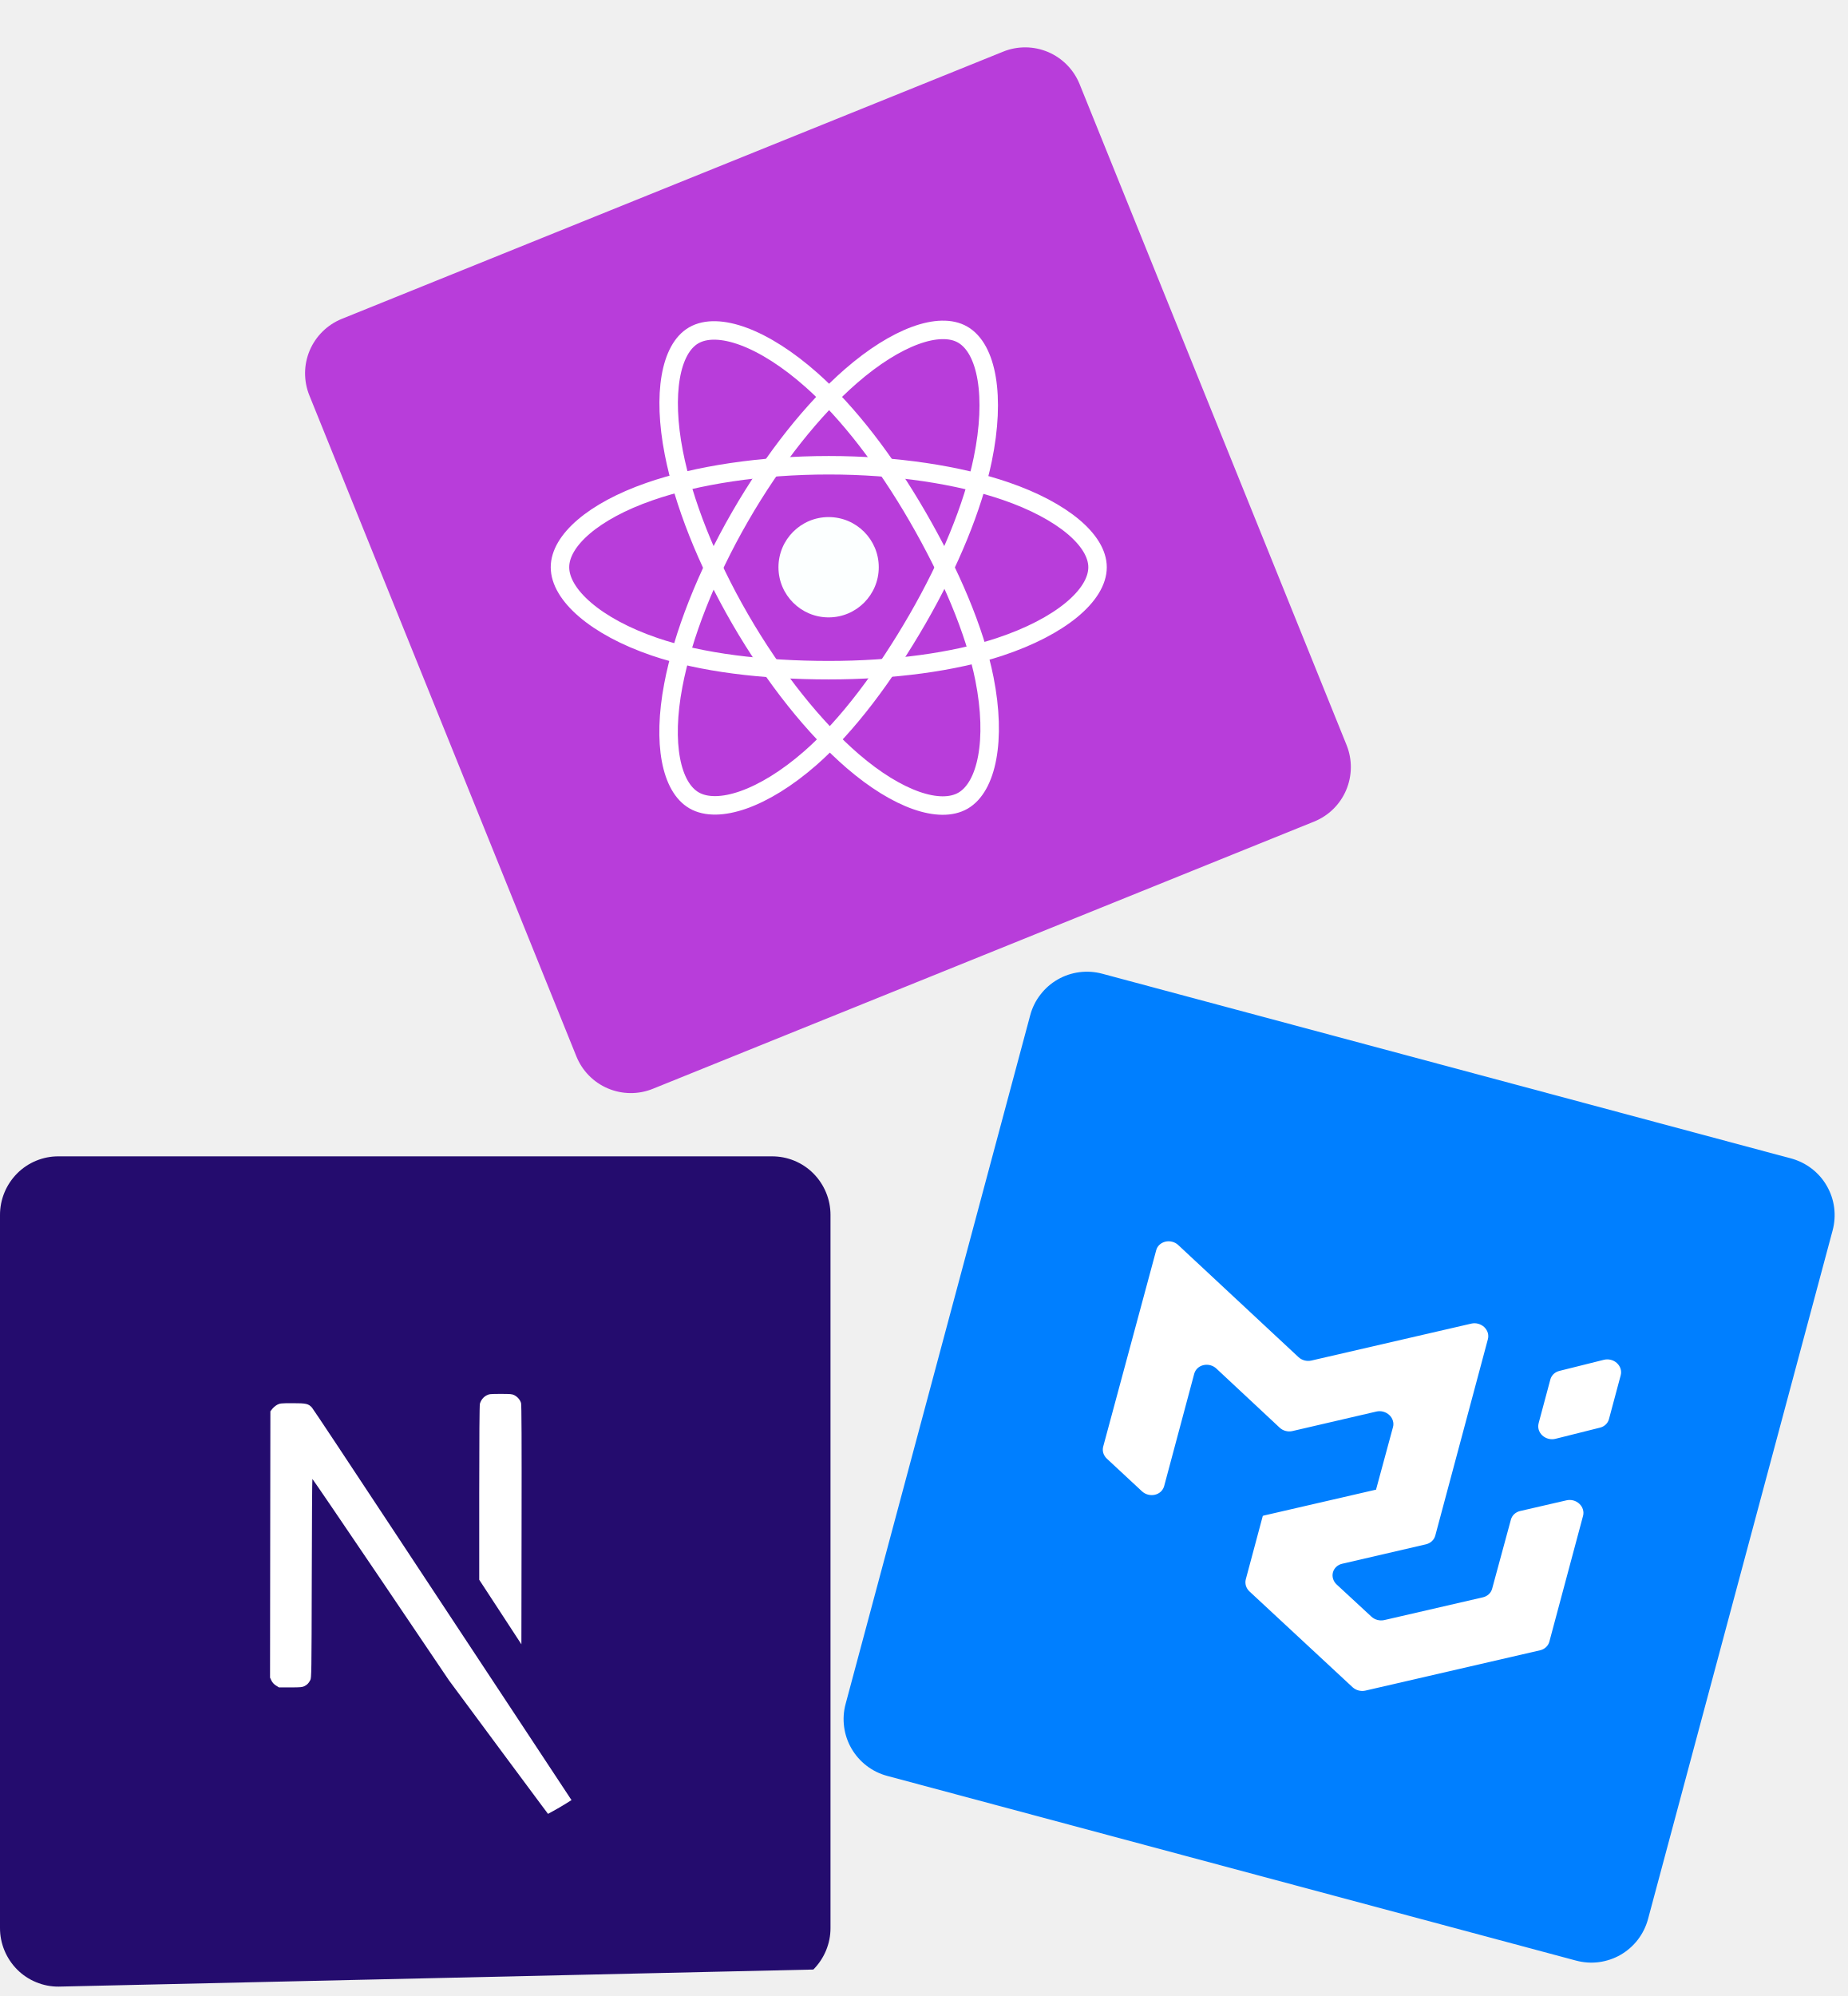
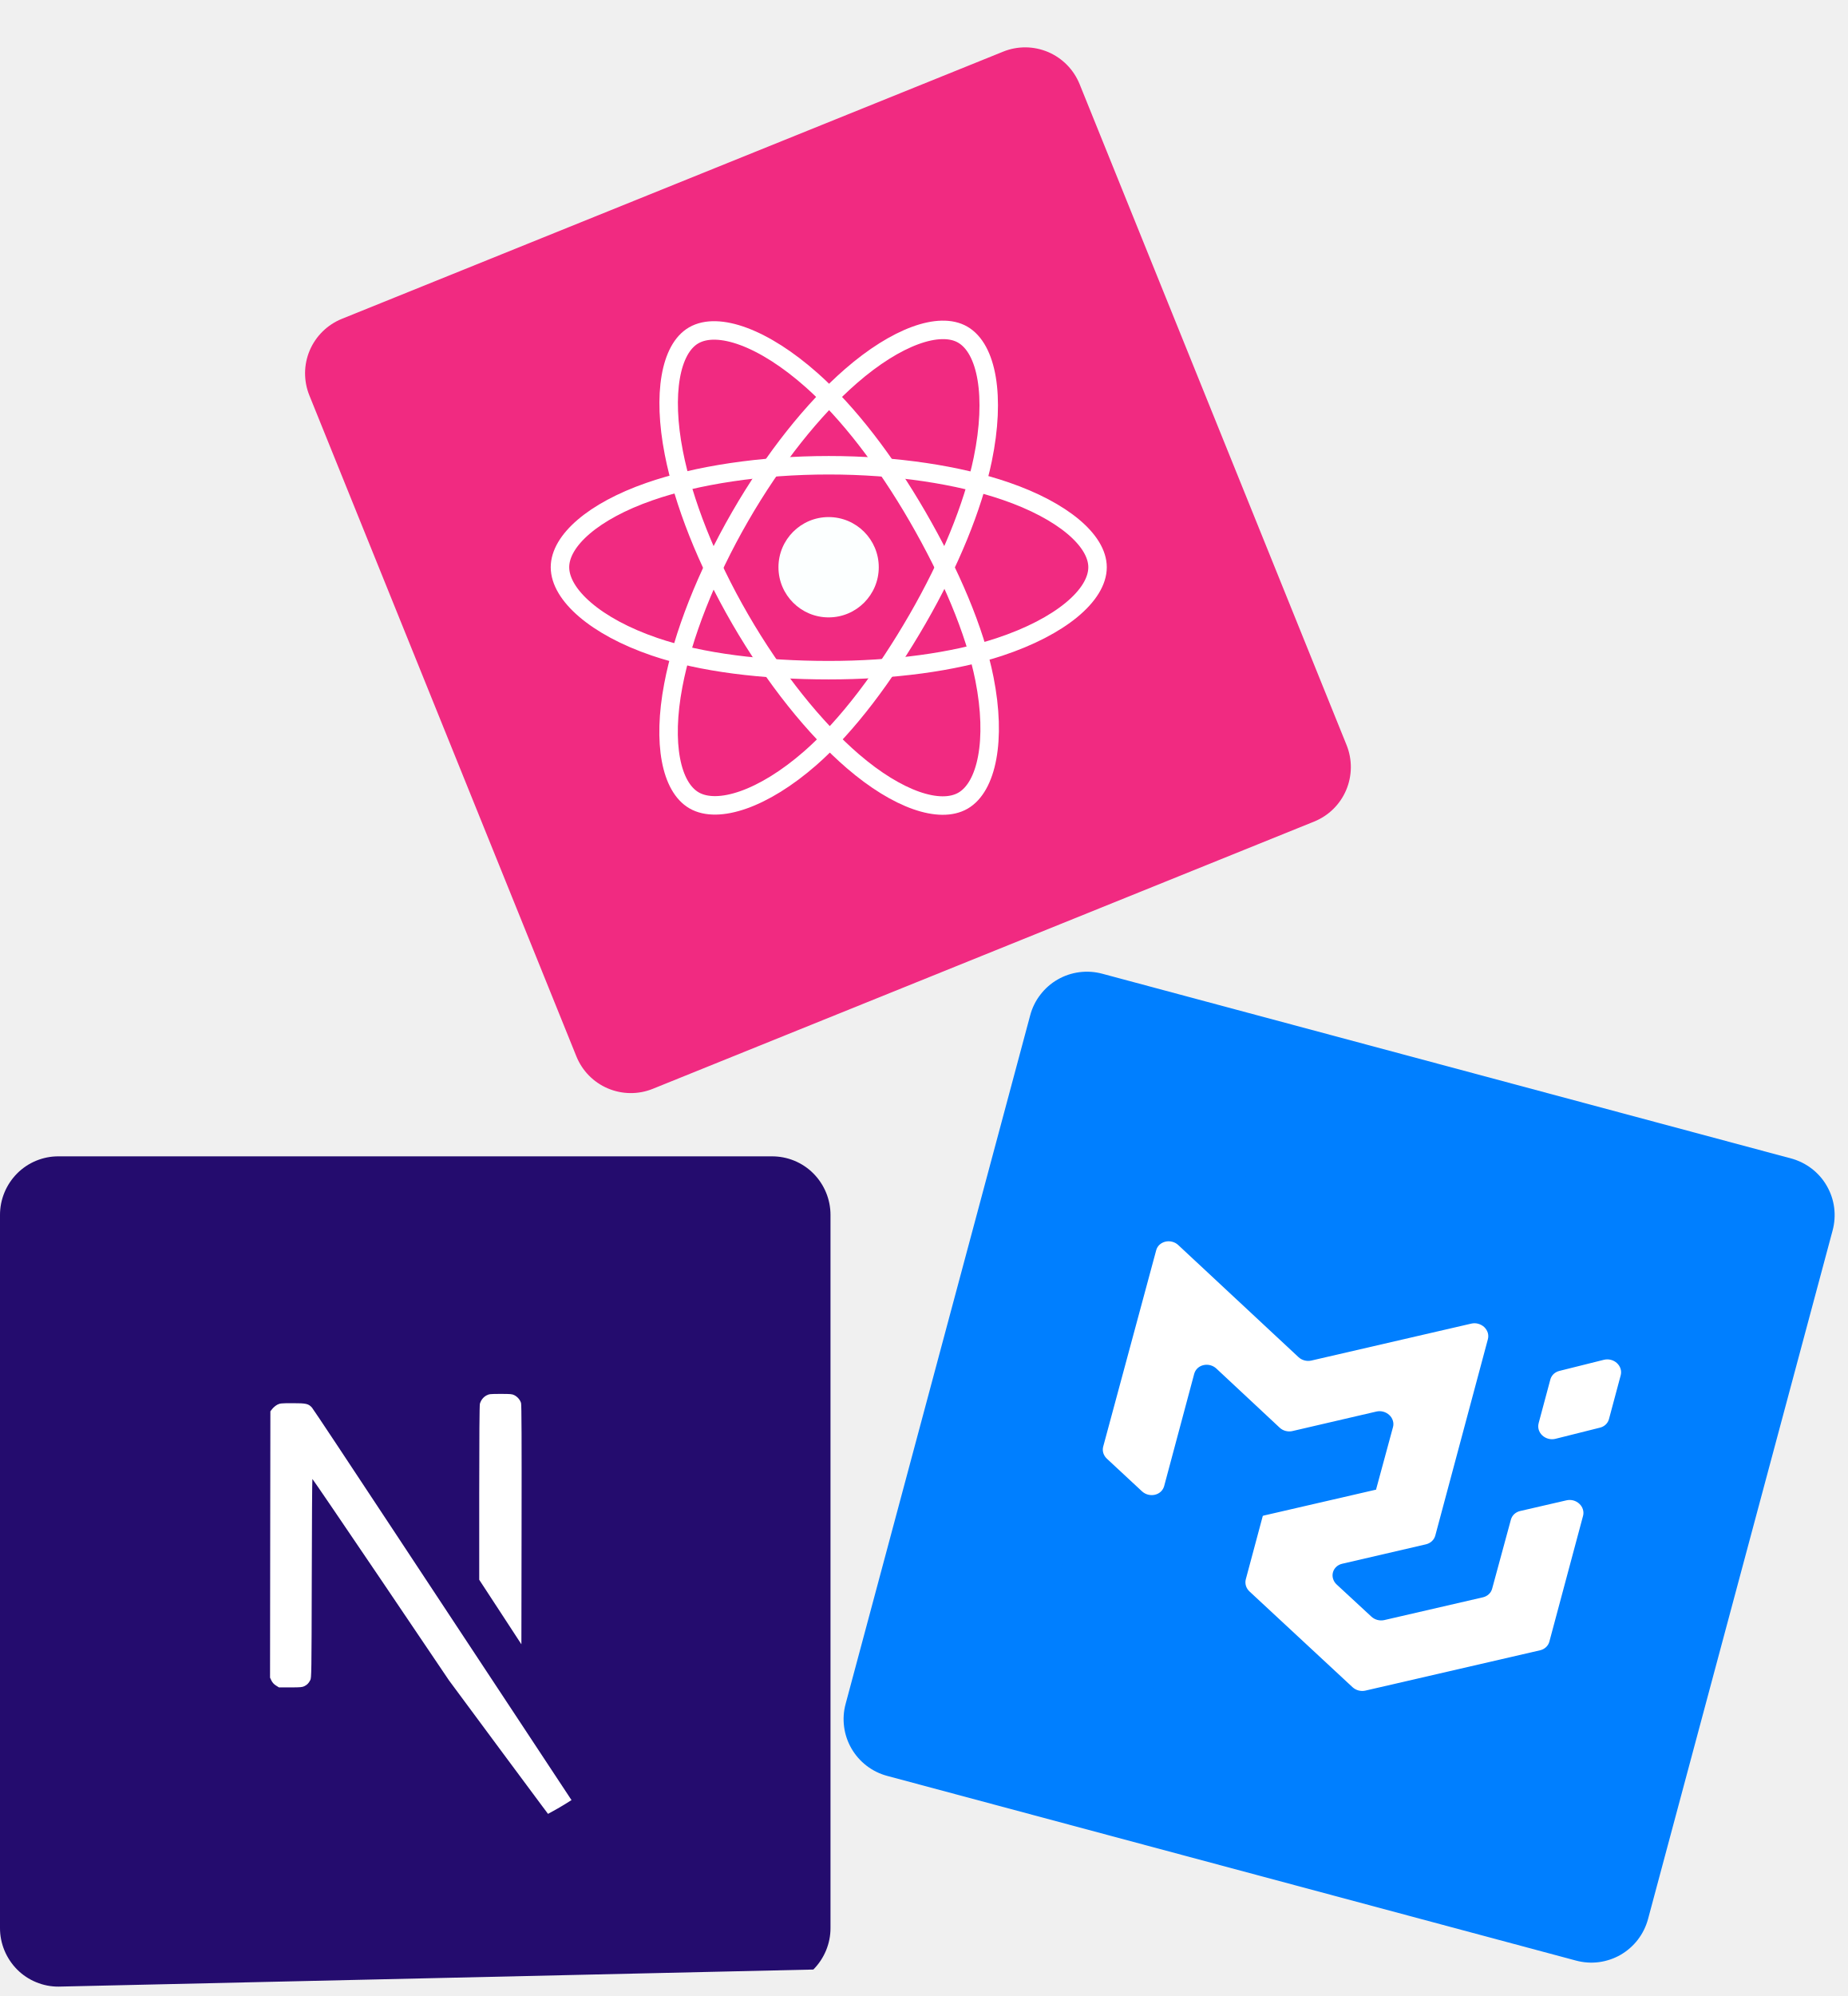
<svg xmlns="http://www.w3.org/2000/svg" width="50" height="54" viewBox="0 0 50 54" fill="none">
  <path d="M1.588 53.746C1.379 53.748 1.172 53.707 0.979 53.627C0.786 53.548 0.611 53.432 0.464 53.284C0.317 53.136 0.2 52.96 0.12 52.767C0.041 52.575 -0.001 52.368 5.61633e-06 52.159V32.871C-0.001 32.45 0.167 32.045 0.464 31.746C0.611 31.598 0.786 31.482 0.979 31.402C1.172 31.323 1.379 31.282 1.588 31.284H20.885C21.093 31.283 21.3 31.323 21.493 31.402C21.686 31.482 21.861 31.598 22.008 31.746C22.305 32.045 22.473 32.45 22.472 32.871V52.159C22.473 52.368 22.431 52.575 22.352 52.767C22.272 52.96 22.155 53.136 22.008 53.284L1.588 53.746ZM7.281 37.228V47.793H11.396C12.385 47.85 13.362 47.569 14.17 46.996C14.5 46.712 14.761 46.355 14.929 45.954C15.098 45.552 15.169 45.117 15.14 44.682C15.157 44.142 14.996 43.61 14.679 43.172C14.36 42.758 13.906 42.467 13.396 42.351C13.848 42.185 14.236 41.882 14.508 41.485C14.776 41.081 14.914 40.606 14.905 40.122C14.93 39.708 14.852 39.295 14.679 38.918C14.506 38.542 14.244 38.213 13.914 37.962C13.043 37.416 12.023 37.159 10.998 37.227L7.281 37.228ZM11.329 46.042H9.465V43.196H11.456C11.679 43.194 11.9 43.227 12.113 43.292C12.29 43.348 12.451 43.443 12.586 43.571C12.715 43.7 12.81 43.86 12.866 44.035C12.933 44.24 12.965 44.453 12.962 44.669C12.966 44.867 12.932 45.064 12.857 45.247C12.784 45.416 12.67 45.566 12.528 45.684C12.377 45.809 12.202 45.904 12.013 45.96C11.79 46.02 11.56 46.048 11.329 46.042ZM11.07 41.654H9.465V38.991H10.986C11.245 38.987 11.504 39.013 11.757 39.069C11.951 39.109 12.138 39.19 12.299 39.305C12.438 39.413 12.544 39.556 12.607 39.721C12.678 39.919 12.713 40.128 12.709 40.339C12.712 40.531 12.677 40.723 12.607 40.902C12.54 41.061 12.435 41.201 12.299 41.309C12.145 41.425 11.969 41.51 11.781 41.559C11.55 41.619 11.31 41.652 11.07 41.654Z" fill="#240C6E" />
  <ellipse cx="10.757" cy="41.374" rx="8.707" ry="8.707" fill="white" />
  <path d="M10.155 32.188C10.116 32.192 9.99 32.204 9.877 32.213C7.266 32.449 4.82 33.857 3.272 36.022C2.409 37.225 1.857 38.591 1.649 40.037C1.575 40.542 1.566 40.691 1.566 41.376C1.566 42.06 1.575 42.209 1.649 42.714C2.149 46.165 4.605 49.065 7.936 50.139C8.533 50.331 9.161 50.462 9.877 50.541C10.155 50.572 11.359 50.572 11.637 50.541C12.872 50.405 13.918 50.099 14.949 49.573C15.107 49.492 15.137 49.471 15.116 49.453C15.102 49.442 14.428 48.538 13.619 47.446L12.149 45.461L10.308 42.735C9.294 41.237 8.461 40.012 8.453 40.012C8.446 40.01 8.439 41.221 8.436 42.7C8.43 45.288 8.428 45.392 8.396 45.454C8.349 45.542 8.313 45.578 8.238 45.617C8.18 45.646 8.13 45.651 7.859 45.651H7.548L7.465 45.599C7.411 45.565 7.372 45.52 7.345 45.468L7.307 45.387L7.311 41.785L7.316 38.181L7.372 38.111C7.401 38.074 7.462 38.025 7.505 38.002C7.578 37.966 7.607 37.962 7.918 37.962C8.285 37.962 8.346 37.976 8.441 38.081C8.468 38.109 9.465 39.611 10.658 41.42C11.851 43.23 13.483 45.7 14.284 46.912L15.739 49.117L15.813 49.068C16.465 48.644 17.155 48.041 17.702 47.412C18.864 46.077 19.613 44.449 19.865 42.714C19.939 42.209 19.948 42.06 19.948 41.376C19.948 40.691 19.939 40.542 19.865 40.037C19.365 36.586 16.909 33.686 13.578 32.612C12.99 32.422 12.365 32.291 11.664 32.211C11.492 32.193 10.304 32.174 10.155 32.188ZM13.918 37.746C14.004 37.79 14.074 37.872 14.099 37.959C14.113 38.005 14.117 39.004 14.113 41.255L14.108 44.485L13.538 43.612L12.967 42.739V40.391C12.967 38.873 12.974 38.02 12.985 37.978C13.014 37.878 13.077 37.799 13.163 37.752C13.236 37.714 13.264 37.711 13.546 37.711C13.812 37.711 13.858 37.714 13.918 37.746Z" fill="#240C6E" />
-   <path d="M35.558 22.227L17.664 29.457C17.273 29.615 16.836 29.611 16.448 29.446C16.06 29.282 15.754 28.97 15.596 28.579L8.37 10.695C8.213 10.305 8.216 9.867 8.381 9.479C8.546 9.092 8.858 8.785 9.248 8.627L27.142 1.398C27.335 1.319 27.543 1.28 27.751 1.281C27.96 1.283 28.166 1.326 28.359 1.407C28.551 1.489 28.725 1.607 28.871 1.756C29.018 1.905 29.133 2.081 29.212 2.275L36.437 20.159C36.594 20.55 36.59 20.987 36.425 21.375C36.261 21.763 35.949 22.069 35.558 22.227ZM19.514 10.894L19.824 22.163L21.969 21.297L21.826 19.007L25.364 17.578L26.863 19.319L29.008 18.453L21.382 10.139L19.514 10.894ZM24.161 16.169L21.715 17.157L21.442 12.993L24.153 16.166L24.161 16.169Z" fill="#B83DDA" />
-   <path d="M15.355 11.579L27.202 8.126L31.087 21.453L19.241 24.907L15.355 11.579Z" fill="#B83DDA" />
+   <path d="M35.558 22.227L17.664 29.457C17.273 29.615 16.836 29.611 16.448 29.446C16.06 29.282 15.754 28.97 15.596 28.579L8.37 10.695C8.213 10.305 8.216 9.867 8.381 9.479C8.546 9.092 8.858 8.785 9.248 8.627L27.142 1.398C27.335 1.319 27.543 1.28 27.751 1.281C27.96 1.283 28.166 1.326 28.359 1.407C28.551 1.489 28.725 1.607 28.871 1.756C29.018 1.905 29.133 2.081 29.212 2.275L36.437 20.159C36.594 20.55 36.59 20.987 36.425 21.375C36.261 21.763 35.949 22.069 35.558 22.227ZM19.514 10.894L19.824 22.163L21.969 21.297L21.826 19.007L25.364 17.578L26.863 19.319L29.008 18.453L21.382 10.139L19.514 10.894ZM24.161 16.169L21.715 17.157L21.442 12.993L24.153 16.166L24.161 16.169Z" fill="#F12A81" />
+   <path d="M15.355 11.579L27.202 8.126L31.087 21.453L19.241 24.907L15.355 11.579Z" fill="#F12A81" />
  <path d="M22.421 16.703C23.171 16.703 23.778 16.095 23.778 15.346C23.778 14.597 23.171 13.989 22.421 13.989C21.672 13.989 21.064 14.597 21.064 15.346C21.064 16.095 21.672 16.703 22.421 16.703Z" fill="#FCFFFF" />
  <path d="M22.425 12.587C24.247 12.587 25.939 12.849 27.215 13.288C28.752 13.817 29.698 14.619 29.698 15.346C29.698 16.103 28.696 16.955 27.045 17.502C25.797 17.915 24.154 18.131 22.425 18.131C20.652 18.131 18.973 17.929 17.711 17.497C16.114 16.952 15.152 16.088 15.152 15.346C15.152 14.625 16.055 13.829 17.57 13.301C18.851 12.854 20.585 12.587 22.425 12.587V12.587Z" stroke="white" stroke-width="0.5" stroke-miterlimit="10" />
  <path d="M20.026 13.975C20.936 12.396 22.008 11.061 23.026 10.175C24.253 9.108 25.42 8.69 26.049 9.053C26.705 9.431 26.943 10.724 26.592 12.428C26.326 13.716 25.693 15.247 24.829 16.745C23.943 18.281 22.929 19.634 21.925 20.512C20.654 21.623 19.425 22.025 18.782 21.654C18.158 21.294 17.919 20.114 18.219 18.537C18.471 17.203 19.107 15.568 20.026 13.975V13.975Z" stroke="white" stroke-width="0.5" stroke-miterlimit="10" />
  <path d="M20.027 16.749C19.114 15.172 18.492 13.577 18.233 12.252C17.921 10.657 18.142 9.436 18.77 9.073C19.426 8.693 20.665 9.133 21.966 10.288C22.949 11.161 23.959 12.474 24.825 13.971C25.714 15.506 26.38 17.06 26.638 18.368C26.966 20.024 26.701 21.289 26.058 21.661C25.434 22.022 24.293 21.64 23.076 20.593C22.048 19.708 20.948 18.341 20.027 16.749V16.749Z" stroke="white" stroke-width="0.5" stroke-miterlimit="10" />
  <path d="M22.191 16.499C22.175 16.509 22.17 16.516 22.184 16.508C22.194 16.502 22.21 16.49 22.208 16.49C22.206 16.49 22.199 16.494 22.191 16.499ZM22.16 16.519C22.152 16.526 22.152 16.526 22.162 16.521C22.167 16.518 22.172 16.515 22.172 16.514C22.172 16.511 22.169 16.512 22.16 16.519ZM22.138 16.533C22.13 16.539 22.13 16.54 22.14 16.535C22.145 16.532 22.149 16.529 22.149 16.528C22.149 16.524 22.147 16.525 22.138 16.533ZM22.115 16.546C22.107 16.552 22.107 16.553 22.117 16.548C22.122 16.545 22.127 16.542 22.127 16.541C22.127 16.538 22.125 16.539 22.115 16.546ZM22.081 16.564C22.064 16.573 22.065 16.577 22.082 16.568C22.09 16.564 22.096 16.56 22.096 16.559C22.096 16.556 22.095 16.556 22.081 16.564Z" fill="white" />
  <path d="M42.645 53.042L24.005 48.045C23.803 47.991 23.614 47.898 23.449 47.771C23.283 47.644 23.144 47.485 23.039 47.304C22.935 47.124 22.867 46.924 22.84 46.717C22.813 46.51 22.826 46.3 22.881 46.098L27.876 27.466C27.93 27.264 28.023 27.075 28.151 26.91C28.278 26.744 28.436 26.605 28.617 26.501C28.798 26.396 28.998 26.329 29.205 26.302C29.412 26.275 29.622 26.289 29.824 26.343L48.464 31.341C48.665 31.395 48.854 31.488 49.02 31.615C49.186 31.742 49.325 31.9 49.429 32.081C49.534 32.262 49.602 32.461 49.629 32.668C49.656 32.875 49.642 33.085 49.588 33.287L44.593 51.919C44.538 52.121 44.445 52.31 44.318 52.476C44.191 52.641 44.032 52.78 43.852 52.885C43.671 52.989 43.471 53.056 43.264 53.084C43.057 53.111 42.847 53.096 42.645 53.042ZM37.703 34.46C36.922 34.234 36.091 34.233 35.309 34.457C34.541 34.695 33.861 35.156 33.357 35.782C32.78 36.504 32.366 37.343 32.145 38.24L31.977 38.866C31.555 40.151 31.609 41.546 32.131 42.794C32.396 43.335 32.78 43.809 33.254 44.181C33.727 44.554 34.279 44.814 34.867 44.943C35.901 45.272 37.02 45.211 38.012 44.77C38.467 44.541 38.871 44.222 39.2 43.833C39.528 43.443 39.774 42.991 39.923 42.504L37.822 41.94C37.731 42.214 37.6 42.471 37.432 42.705C37.294 42.901 37.111 43.062 36.898 43.173C36.685 43.285 36.448 43.343 36.208 43.344C35.91 43.349 35.613 43.31 35.327 43.228C35.002 43.149 34.7 42.998 34.441 42.786C34.211 42.587 34.041 42.329 33.948 42.039C33.846 41.686 33.81 41.318 33.842 40.952C33.879 40.455 33.966 39.964 34.101 39.485L34.308 38.715C34.433 38.251 34.607 37.803 34.826 37.376C34.988 37.053 35.21 36.763 35.479 36.521C35.708 36.323 35.985 36.189 36.283 36.132C36.605 36.078 36.936 36.098 37.249 36.19C37.537 36.261 37.813 36.376 38.067 36.529C38.272 36.653 38.445 36.822 38.573 37.024C38.696 37.232 38.77 37.465 38.79 37.706C38.814 38.007 38.796 38.31 38.735 38.606L40.837 39.17C41.053 38.141 40.86 37.067 40.298 36.178C39.677 35.303 38.752 34.691 37.703 34.46Z" fill="#007FFF" />
  <path d="M33.843 31.57L44.997 36.847L39.06 49.396L27.905 44.118L33.843 31.57Z" fill="#007FFF" />
  <path fill-rule="evenodd" clip-rule="evenodd" d="M40.125 43.214C40.186 43.2 40.241 43.171 40.285 43.13C40.329 43.089 40.36 43.038 40.375 42.981L40.883 41.111C40.899 41.054 40.93 41.003 40.974 40.962C41.018 40.922 41.073 40.893 41.134 40.879L42.386 40.59C42.447 40.576 42.511 40.577 42.572 40.593C42.634 40.61 42.69 40.641 42.735 40.684C42.781 40.726 42.814 40.779 42.831 40.836C42.849 40.894 42.85 40.954 42.835 41.01L41.923 44.414C41.908 44.47 41.876 44.522 41.832 44.563C41.788 44.604 41.733 44.633 41.672 44.647L36.945 45.738C36.884 45.752 36.821 45.75 36.76 45.734C36.699 45.718 36.643 45.687 36.597 45.645L33.81 43.056C33.764 43.013 33.731 42.961 33.713 42.903C33.696 42.845 33.694 42.785 33.709 42.728L34.169 41.012C34.17 41.01 34.173 41.009 34.174 41.011C34.176 41.012 34.179 41.012 34.179 41.01L34.18 41.008C34.18 41.007 34.181 41.005 34.183 41.005L37.238 40.3C37.241 40.299 37.241 40.295 37.238 40.295C37.237 40.294 37.237 40.294 37.236 40.293C37.236 40.293 37.236 40.292 37.236 40.291L37.692 38.61C37.708 38.553 37.707 38.493 37.689 38.436C37.672 38.378 37.639 38.325 37.593 38.283C37.548 38.24 37.491 38.209 37.43 38.192C37.368 38.175 37.304 38.174 37.243 38.188L34.971 38.716C34.911 38.73 34.847 38.729 34.785 38.712C34.724 38.696 34.668 38.665 34.623 38.622L32.913 37.025C32.868 36.983 32.812 36.952 32.75 36.935C32.689 36.919 32.625 36.918 32.564 36.932C32.503 36.946 32.448 36.975 32.404 37.016C32.361 37.057 32.33 37.108 32.314 37.165L31.5 40.206C31.484 40.262 31.453 40.314 31.41 40.355C31.366 40.396 31.311 40.425 31.25 40.439C31.19 40.453 31.126 40.452 31.064 40.436C31.003 40.42 30.947 40.389 30.901 40.347L29.952 39.465C29.906 39.422 29.872 39.369 29.854 39.311C29.837 39.254 29.835 39.193 29.851 39.136L31.285 33.824C31.3 33.767 31.331 33.716 31.375 33.675C31.419 33.635 31.474 33.606 31.534 33.592C31.595 33.577 31.659 33.579 31.72 33.595C31.782 33.611 31.838 33.642 31.883 33.685L35.134 36.715C35.179 36.758 35.235 36.788 35.297 36.805C35.358 36.821 35.422 36.822 35.482 36.809L39.812 35.809C39.872 35.795 39.937 35.796 39.998 35.813C40.059 35.83 40.115 35.861 40.161 35.903C40.206 35.946 40.239 35.999 40.257 36.056C40.274 36.113 40.275 36.173 40.26 36.23L38.836 41.546C38.82 41.603 38.789 41.654 38.745 41.695C38.701 41.736 38.646 41.765 38.585 41.78L36.317 42.306C36.256 42.32 36.201 42.349 36.157 42.39C36.113 42.431 36.082 42.483 36.067 42.54C36.052 42.597 36.053 42.657 36.071 42.714C36.089 42.772 36.122 42.825 36.168 42.867L37.108 43.737C37.154 43.779 37.21 43.81 37.271 43.826C37.332 43.842 37.395 43.843 37.456 43.83L40.125 43.214ZM41.633 38.507C41.617 38.564 41.619 38.625 41.636 38.682C41.654 38.74 41.688 38.793 41.734 38.836C41.781 38.878 41.838 38.909 41.9 38.925C41.962 38.941 42.026 38.941 42.087 38.926L43.292 38.624C43.351 38.61 43.405 38.581 43.448 38.54C43.491 38.499 43.521 38.449 43.536 38.393L43.854 37.206C43.869 37.149 43.868 37.089 43.85 37.031C43.832 36.973 43.798 36.92 43.752 36.878C43.706 36.835 43.649 36.804 43.587 36.789C43.525 36.773 43.46 36.773 43.399 36.788L42.194 37.089C42.135 37.104 42.081 37.133 42.038 37.173C41.996 37.214 41.965 37.265 41.95 37.321L41.632 38.507L41.633 38.507Z" fill="white" />
</svg>
